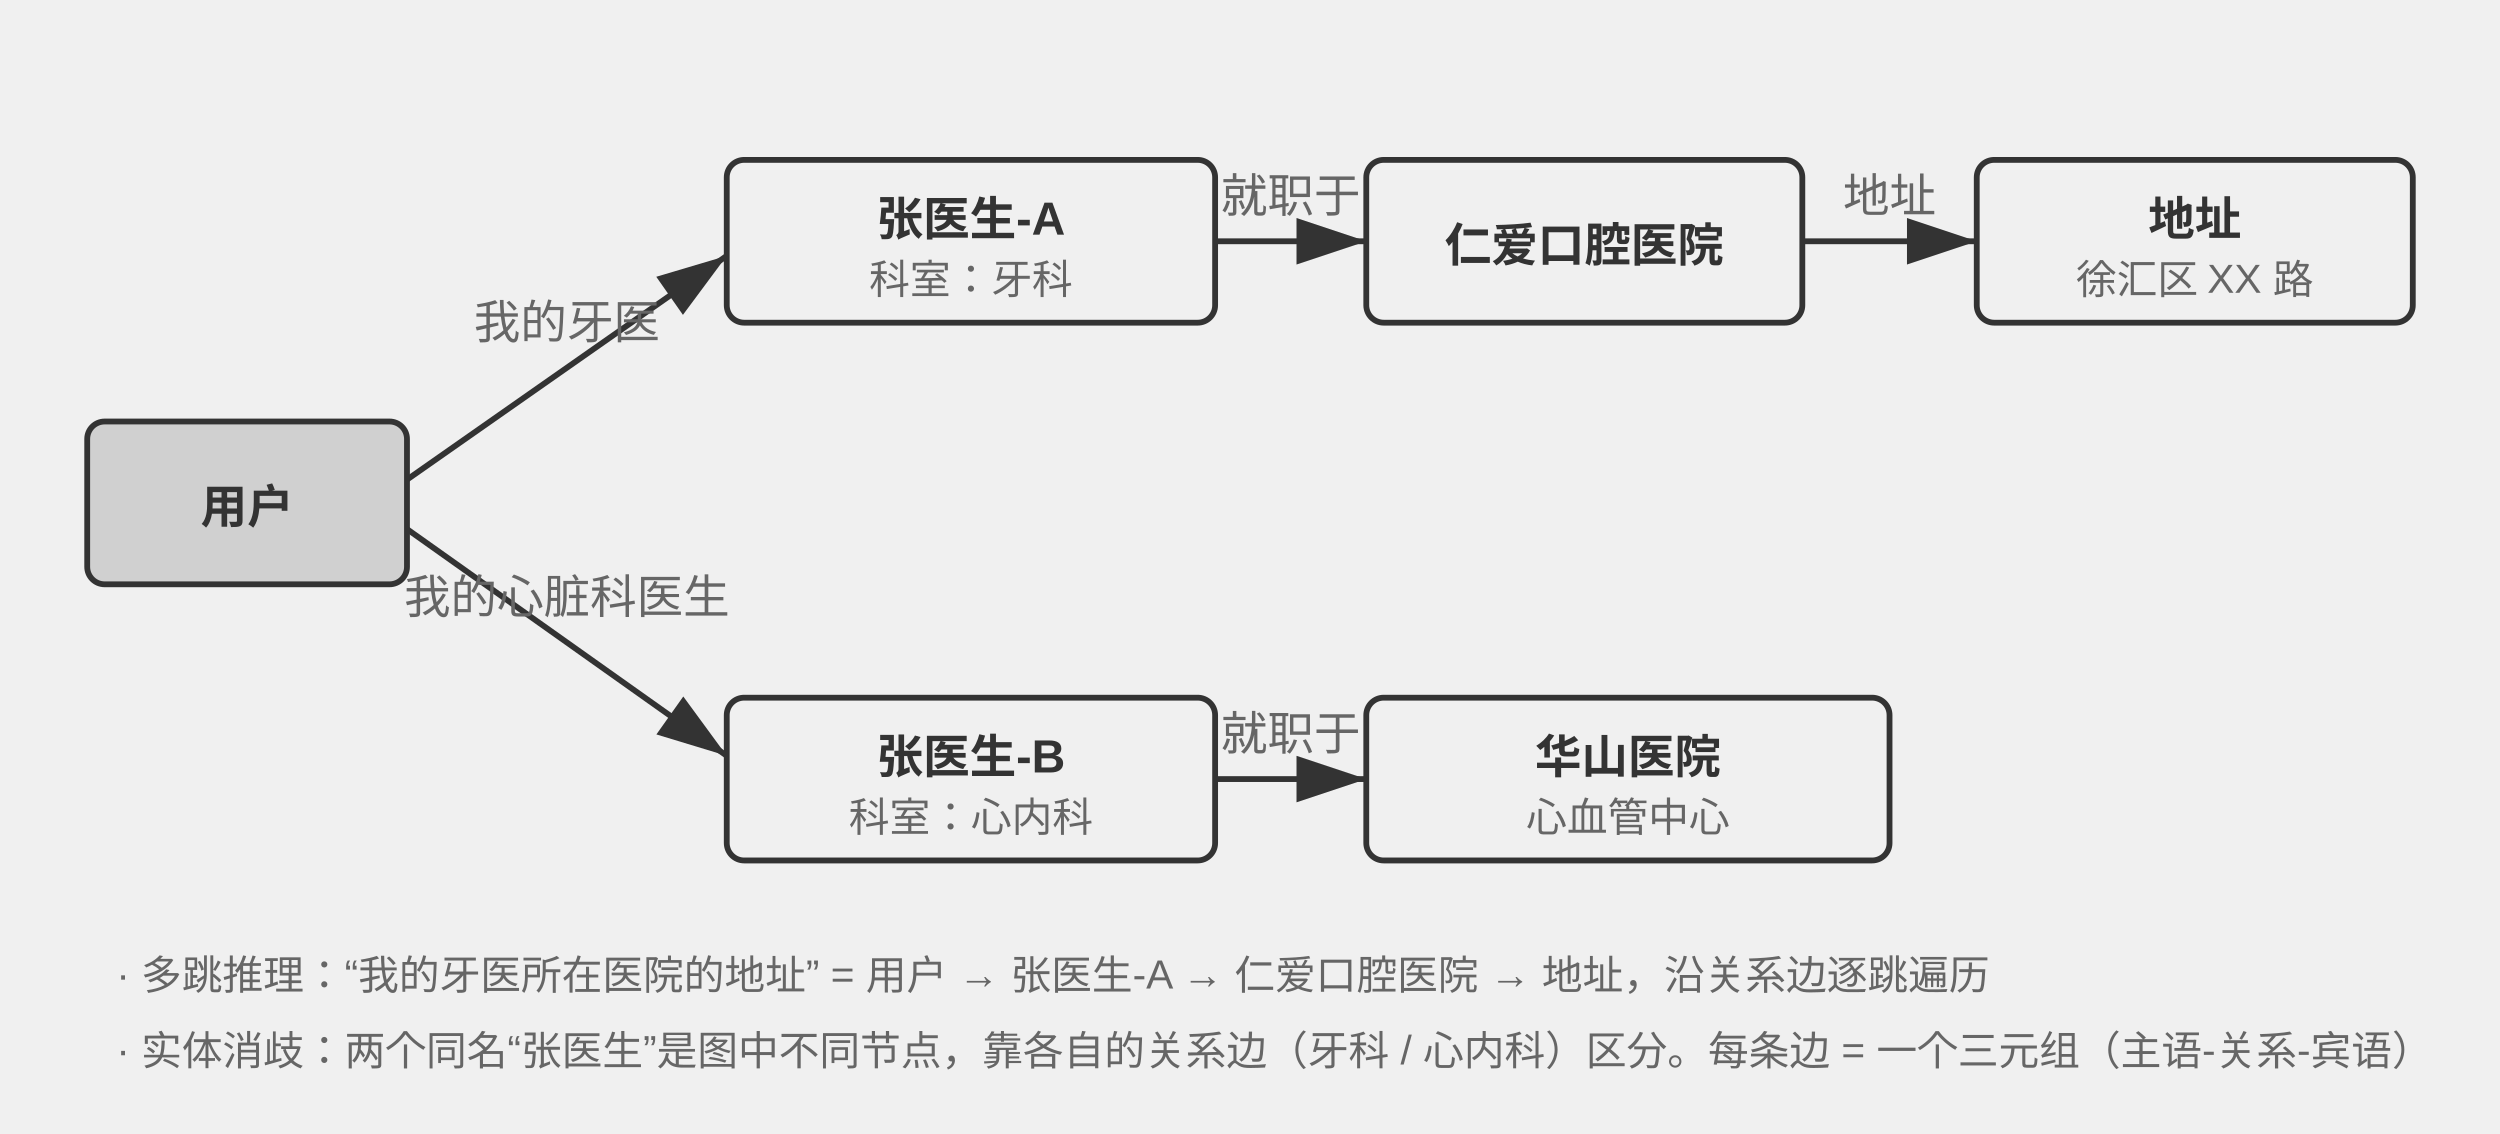
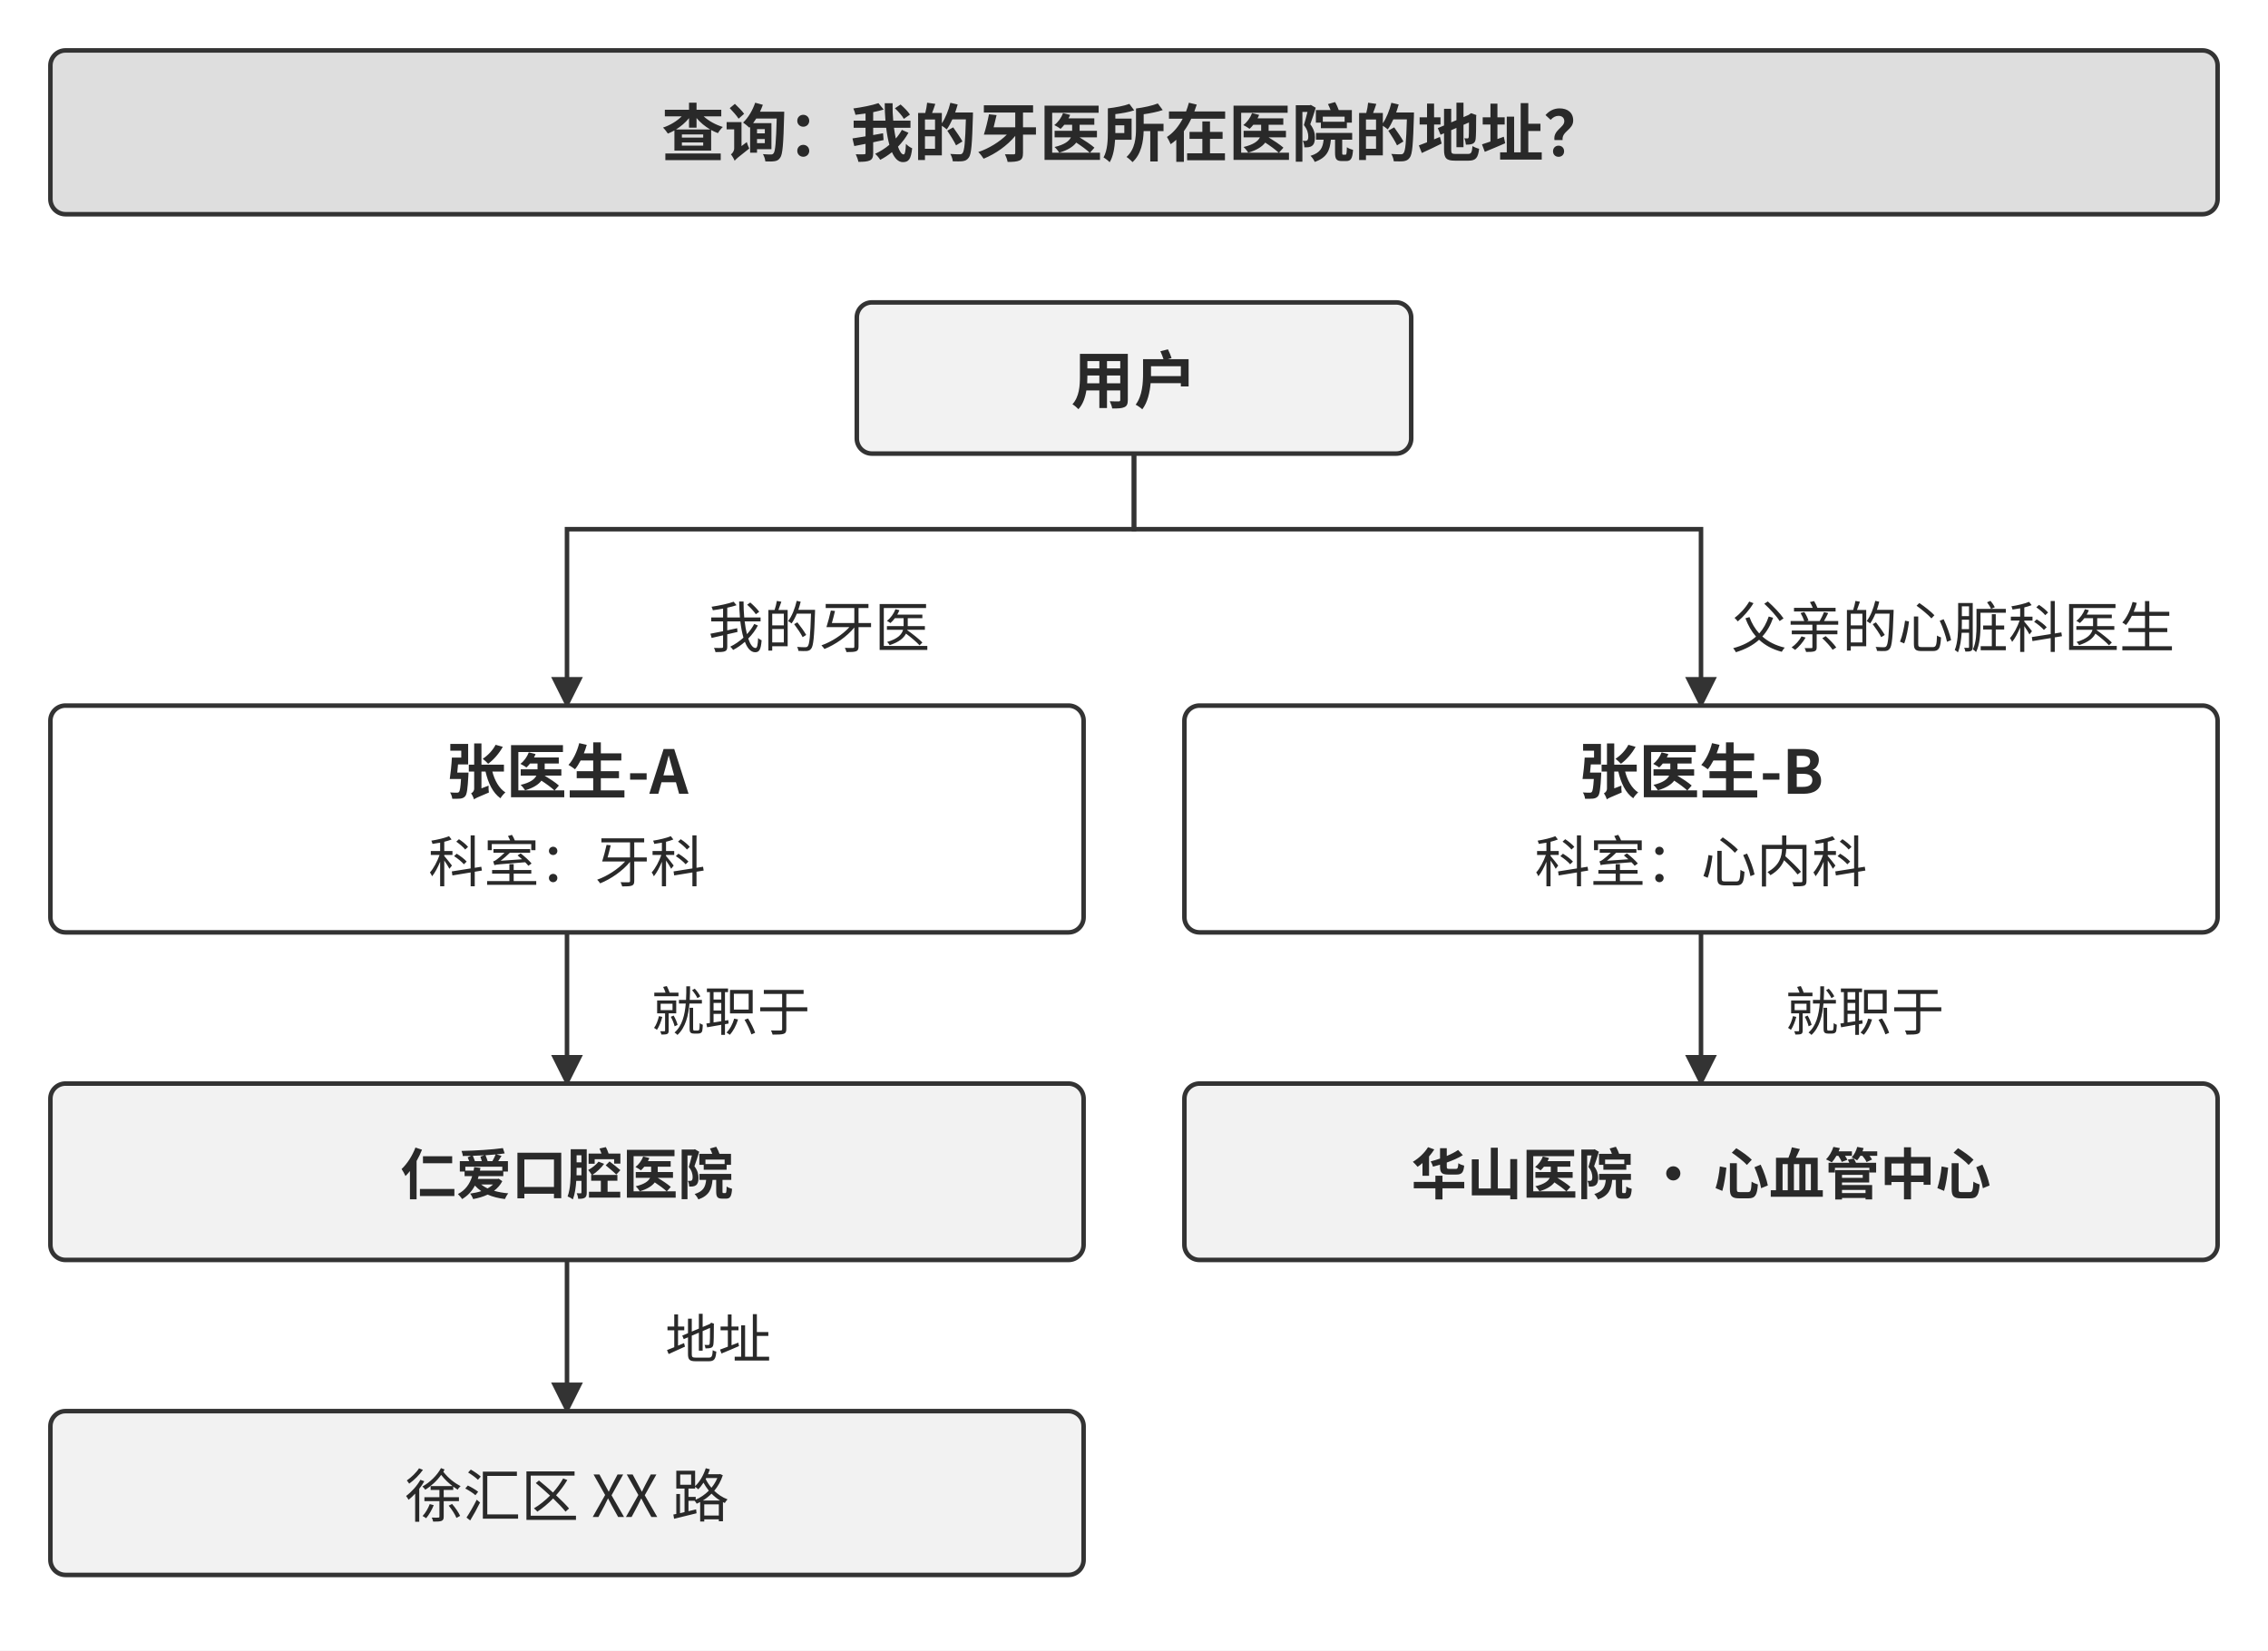
- <svg xmlns="http://www.w3.org/2000/svg" viewBox="0 40 860 390" width="860" height="390" style="background:#ffffff">
+ <svg xmlns="http://www.w3.org/2000/svg" width="150mm" height="109.17mm" viewBox="0 0 900 655" role="img" aria-labelledby="title desc">
  <defs>
-     <marker id="ah" markerWidth="12" markerHeight="8" refX="12" refY="4" orient="auto">
-       <polygon points="0 0, 12 4, 0 8" fill="#333333" />
-     </marker>
-     <marker id="ah-light" markerWidth="12" markerHeight="8" refX="12" refY="4" orient="auto">
-       <polygon points="0 0, 12 4, 0 8" fill="#999999" />
+     <marker id="arrow" viewBox="0 0 10 10" refX="9" refY="5" markerWidth="7" markerHeight="7" orient="auto-start-reverse">
+       <path d="M0 0 L10 5 L0 10 Z" fill="#333333" />
    </marker>
  </defs>
-   <rect x="30" y="185" width="110" height="56" rx="6" fill="#d0d0d0" stroke="#333333" stroke-width="2" />
-   <text x="85.0" y="213.0" font-family="Arial, 'Helvetica Neue', Helvetica, 'PingFang SC', 'Microsoft YaHei', sans-serif" font-size="16" fill="#333333" text-anchor="middle" dominant-baseline="central" font-weight="bold">用户</text>
-   <rect x="250" y="95" width="168" height="56" rx="6" fill="#f0f0f0" stroke="#333333" stroke-width="2" />
-   <text x="334.0" y="114.0" font-family="Arial, 'Helvetica Neue', Helvetica, 'PingFang SC', 'Microsoft YaHei', sans-serif" font-size="16" fill="#333333" text-anchor="middle" dominant-baseline="central" font-weight="bold">张医生-A</text>
-   <text x="334.0" y="135.0" font-family="Arial, 'Helvetica Neue', Helvetica, 'PingFang SC', 'Microsoft YaHei', sans-serif" font-size="14" fill="#666666" text-anchor="middle" dominant-baseline="central" font-weight="normal">科室：牙科</text>
-   <rect x="470" y="95" width="150" height="56" rx="6" fill="#f0f0f0" stroke="#333333" stroke-width="2" />
-   <text x="545.0" y="123.0" font-family="Arial, 'Helvetica Neue', Helvetica, 'PingFang SC', 'Microsoft YaHei', sans-serif" font-size="16" fill="#333333" text-anchor="middle" dominant-baseline="central" font-weight="bold">仁爱口腔医院</text>
-   <rect x="680" y="95" width="150" height="56" rx="6" fill="#f0f0f0" stroke="#333333" stroke-width="2" />
-   <text x="755.0" y="114.0" font-family="Arial, 'Helvetica Neue', Helvetica, 'PingFang SC', 'Microsoft YaHei', sans-serif" font-size="16" fill="#333333" text-anchor="middle" dominant-baseline="central" font-weight="bold">地址</text>
-   <text x="755.0" y="135.0" font-family="Arial, 'Helvetica Neue', Helvetica, 'PingFang SC', 'Microsoft YaHei', sans-serif" font-size="14" fill="#666666" text-anchor="middle" dominant-baseline="central" font-weight="normal">徐汇区 XX 路</text>
-   <rect x="250" y="280" width="168" height="56" rx="6" fill="#f0f0f0" stroke="#333333" stroke-width="2" />
-   <text x="334.0" y="299.0" font-family="Arial, 'Helvetica Neue', Helvetica, 'PingFang SC', 'Microsoft YaHei', sans-serif" font-size="16" fill="#333333" text-anchor="middle" dominant-baseline="central" font-weight="bold">张医生-B</text>
-   <text x="334.0" y="320.0" font-family="Arial, 'Helvetica Neue', Helvetica, 'PingFang SC', 'Microsoft YaHei', sans-serif" font-size="14" fill="#666666" text-anchor="middle" dominant-baseline="central" font-weight="normal">科室：心内科</text>
-   <rect x="470" y="280" width="180" height="56" rx="6" fill="#f0f0f0" stroke="#333333" stroke-width="2" />
-   <text x="560.0" y="299.0" font-family="Arial, 'Helvetica Neue', Helvetica, 'PingFang SC', 'Microsoft YaHei', sans-serif" font-size="16" fill="#333333" text-anchor="middle" dominant-baseline="central" font-weight="bold">华山医院</text>
-   <text x="560.0" y="320.0" font-family="Arial, 'Helvetica Neue', Helvetica, 'PingFang SC', 'Microsoft YaHei', sans-serif" font-size="14" fill="#666666" text-anchor="middle" dominant-baseline="central" font-weight="normal">心血管中心</text>
-   <line x1="140" y1="205" x2="250" y2="128" stroke="#333333" stroke-width="2" marker-end="url(#ah)" />
-   <text x="195.0" y="156.5" font-family="Arial, 'Helvetica Neue', Helvetica, 'PingFang SC', 'Microsoft YaHei', sans-serif" font-size="16" fill="#666666" text-anchor="middle">我的牙医</text>
-   <line x1="140" y1="222" x2="250" y2="300" stroke="#333333" stroke-width="2" marker-end="url(#ah)" />
-   <text x="195.0" y="251.0" font-family="Arial, 'Helvetica Neue', Helvetica, 'PingFang SC', 'Microsoft YaHei', sans-serif" font-size="16" fill="#666666" text-anchor="middle">我的心脏科医生</text>
-   <line x1="418" y1="123" x2="470" y2="123" stroke="#333333" stroke-width="2" marker-end="url(#ah)" />
-   <text x="444.0" y="113.0" font-family="Arial, 'Helvetica Neue', Helvetica, 'PingFang SC', 'Microsoft YaHei', sans-serif" font-size="16" fill="#666666" text-anchor="middle">就职于</text>
-   <line x1="620" y1="123" x2="680" y2="123" stroke="#333333" stroke-width="2" marker-end="url(#ah)" />
-   <text x="650.0" y="113.0" font-family="Arial, 'Helvetica Neue', Helvetica, 'PingFang SC', 'Microsoft YaHei', sans-serif" font-size="16" fill="#666666" text-anchor="middle">地址</text>
-   <line x1="418" y1="308" x2="470" y2="308" stroke="#333333" stroke-width="2" marker-end="url(#ah)" />
-   <text x="444.0" y="298.0" font-family="Arial, 'Helvetica Neue', Helvetica, 'PingFang SC', 'Microsoft YaHei', sans-serif" font-size="16" fill="#666666" text-anchor="middle">就职于</text>
-   <text x="40" y="372" font-family="Arial, 'Helvetica Neue', Helvetica, 'PingFang SC', 'Microsoft YaHei', sans-serif" font-size="14" fill="#666666" text-anchor="start" dominant-baseline="central" font-weight="normal">· 多跳推理：“我的牙医所在医院的地址” = 用户 → 张医生-A → 仁爱口腔医院 → 地址，沿关系边逐跳遍历</text>
-   <text x="40" y="398" font-family="Arial, 'Helvetica Neue', Helvetica, 'PingFang SC', 'Microsoft YaHei', sans-serif" font-size="14" fill="#666666" text-anchor="start" dominant-baseline="central" font-weight="normal">· 实体消歧：两个同名“张医生”是图中不同节点，靠各自的关系边（牙科 / 心内科）区分。每条边 = 一个三元组（主语-关系-宾语）</text>
+   <rect width="900" height="655" fill="#ffffff" />
+   <rect x="20" y="20" width="860" height="65" rx="6" fill="#dedede" stroke="#333333" stroke-width="1.8" />
+   <text x="450" y="62" text-anchor="middle" font-family="Noto Sans CJK SC,Source Han Sans CN,Microsoft YaHei,sans-serif" font-size="25" font-weight="700" fill="#292929">查询：我的牙医所在医院的地址？</text>
+   <rect x="340" y="120" width="220" height="60" rx="6" fill="#f2f2f2" stroke="#333333" stroke-width="1.8" />
+   <text x="450" y="160" text-anchor="middle" font-family="Noto Sans CJK SC,Source Han Sans CN,Microsoft YaHei,sans-serif" font-size="25" font-weight="700" fill="#292929">用户</text>
+   <path d="M 450 180 L 450 210 L 225 210 L 225 280" fill="none" stroke="#333333" stroke-width="1.8" marker-end="url(#arrow)" />
+   <text x="325" y="257" text-anchor="middle" font-family="Noto Sans CJK SC,Source Han Sans CN,Microsoft YaHei,sans-serif" font-size="22" font-weight="400" fill="#292929">我的牙医</text>
+   <rect x="20" y="280" width="410" height="90" rx="6" fill="#ffffff" stroke="#333333" stroke-width="1.8" />
+   <text x="225" y="315" text-anchor="middle" font-family="Noto Sans CJK SC,Source Han Sans CN,Microsoft YaHei,sans-serif" font-size="24" font-weight="700" fill="#292929">张医生-A</text>
+   <text x="225" y="350" text-anchor="middle" font-family="Noto Sans CJK SC,Source Han Sans CN,Microsoft YaHei,sans-serif" font-size="22" font-weight="400" fill="#292929">科室：牙科</text>
+   <path d="M 225 370 L 225 430" fill="none" stroke="#333333" stroke-width="1.8" marker-end="url(#arrow)" />
+   <text x="290" y="409" text-anchor="middle" font-family="Noto Sans CJK SC,Source Han Sans CN,Microsoft YaHei,sans-serif" font-size="21" font-weight="400" fill="#292929">就职于</text>
+   <rect x="20" y="430" width="410" height="70" rx="6" fill="#f2f2f2" stroke="#333333" stroke-width="1.8" />
+   <text x="225" y="474" text-anchor="middle" font-family="Noto Sans CJK SC,Source Han Sans CN,Microsoft YaHei,sans-serif" font-size="22" font-weight="700" fill="#292929">仁爱口腔医院</text>
+   <path d="M 450 180 L 450 210 L 675 210 L 675 280" fill="none" stroke="#333333" stroke-width="1.8" marker-end="url(#arrow)" />
+   <text x="775" y="257" text-anchor="middle" font-family="Noto Sans CJK SC,Source Han Sans CN,Microsoft YaHei,sans-serif" font-size="22" font-weight="400" fill="#292929">父亲的心脏科医生</text>
+   <rect x="470" y="280" width="410" height="90" rx="6" fill="#ffffff" stroke="#333333" stroke-width="1.8" />
+   <text x="675" y="315" text-anchor="middle" font-family="Noto Sans CJK SC,Source Han Sans CN,Microsoft YaHei,sans-serif" font-size="24" font-weight="700" fill="#292929">张医生-B</text>
+   <text x="675" y="350" text-anchor="middle" font-family="Noto Sans CJK SC,Source Han Sans CN,Microsoft YaHei,sans-serif" font-size="22" font-weight="400" fill="#292929">科室：心内科</text>
+   <path d="M 675 370 L 675 430" fill="none" stroke="#333333" stroke-width="1.8" marker-end="url(#arrow)" />
+   <text x="740" y="409" text-anchor="middle" font-family="Noto Sans CJK SC,Source Han Sans CN,Microsoft YaHei,sans-serif" font-size="21" font-weight="400" fill="#292929">就职于</text>
+   <rect x="470" y="430" width="410" height="70" rx="6" fill="#f2f2f2" stroke="#333333" stroke-width="1.8" />
+   <text x="675" y="474" text-anchor="middle" font-family="Noto Sans CJK SC,Source Han Sans CN,Microsoft YaHei,sans-serif" font-size="22" font-weight="700" fill="#292929">华山医院 · 心血管中心</text>
+   <path d="M 225 500 L 225 560" fill="none" stroke="#333333" stroke-width="1.8" marker-end="url(#arrow)" />
+   <text x="285" y="539" text-anchor="middle" font-family="Noto Sans CJK SC,Source Han Sans CN,Microsoft YaHei,sans-serif" font-size="21" font-weight="400" fill="#292929">地址</text>
+   <rect x="20" y="560" width="410" height="65" rx="6" fill="#f2f2f2" stroke="#333333" stroke-width="1.8" />
+   <text x="225" y="602" text-anchor="middle" font-family="Noto Sans CJK SC,Source Han Sans CN,Microsoft YaHei,sans-serif" font-size="23" font-weight="400" fill="#292929">徐汇区 XX 路</text>
</svg>
